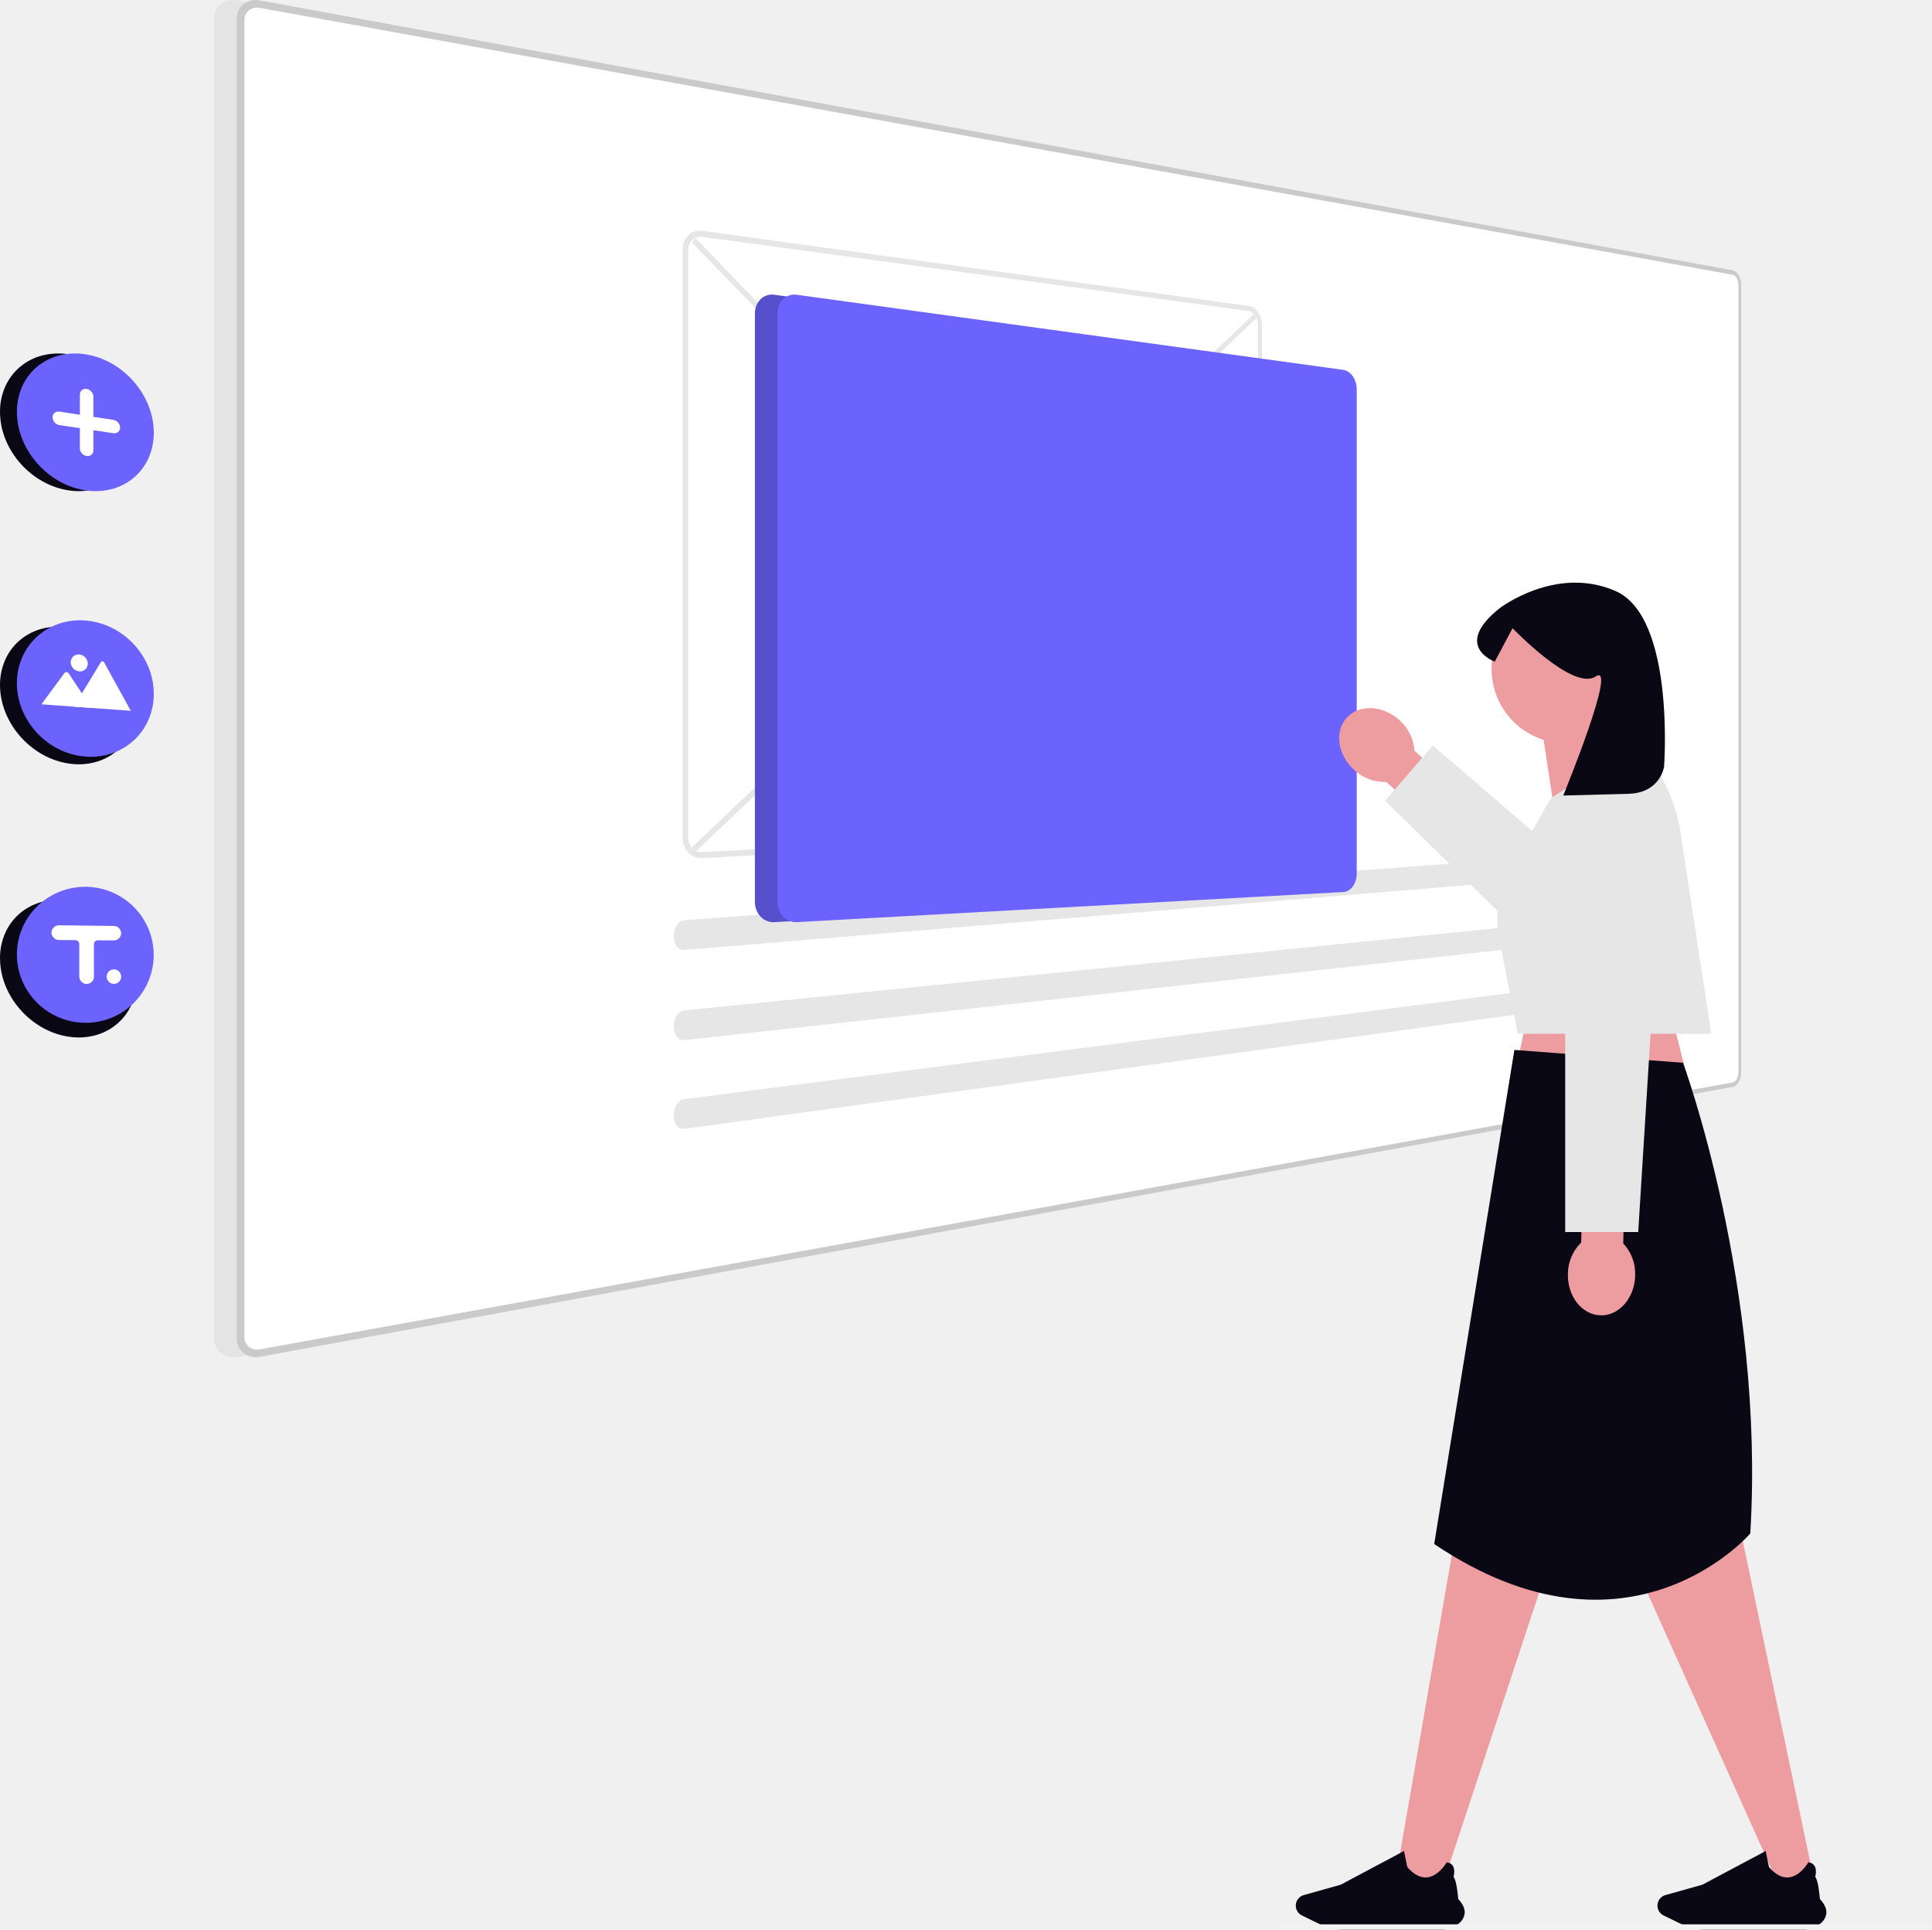
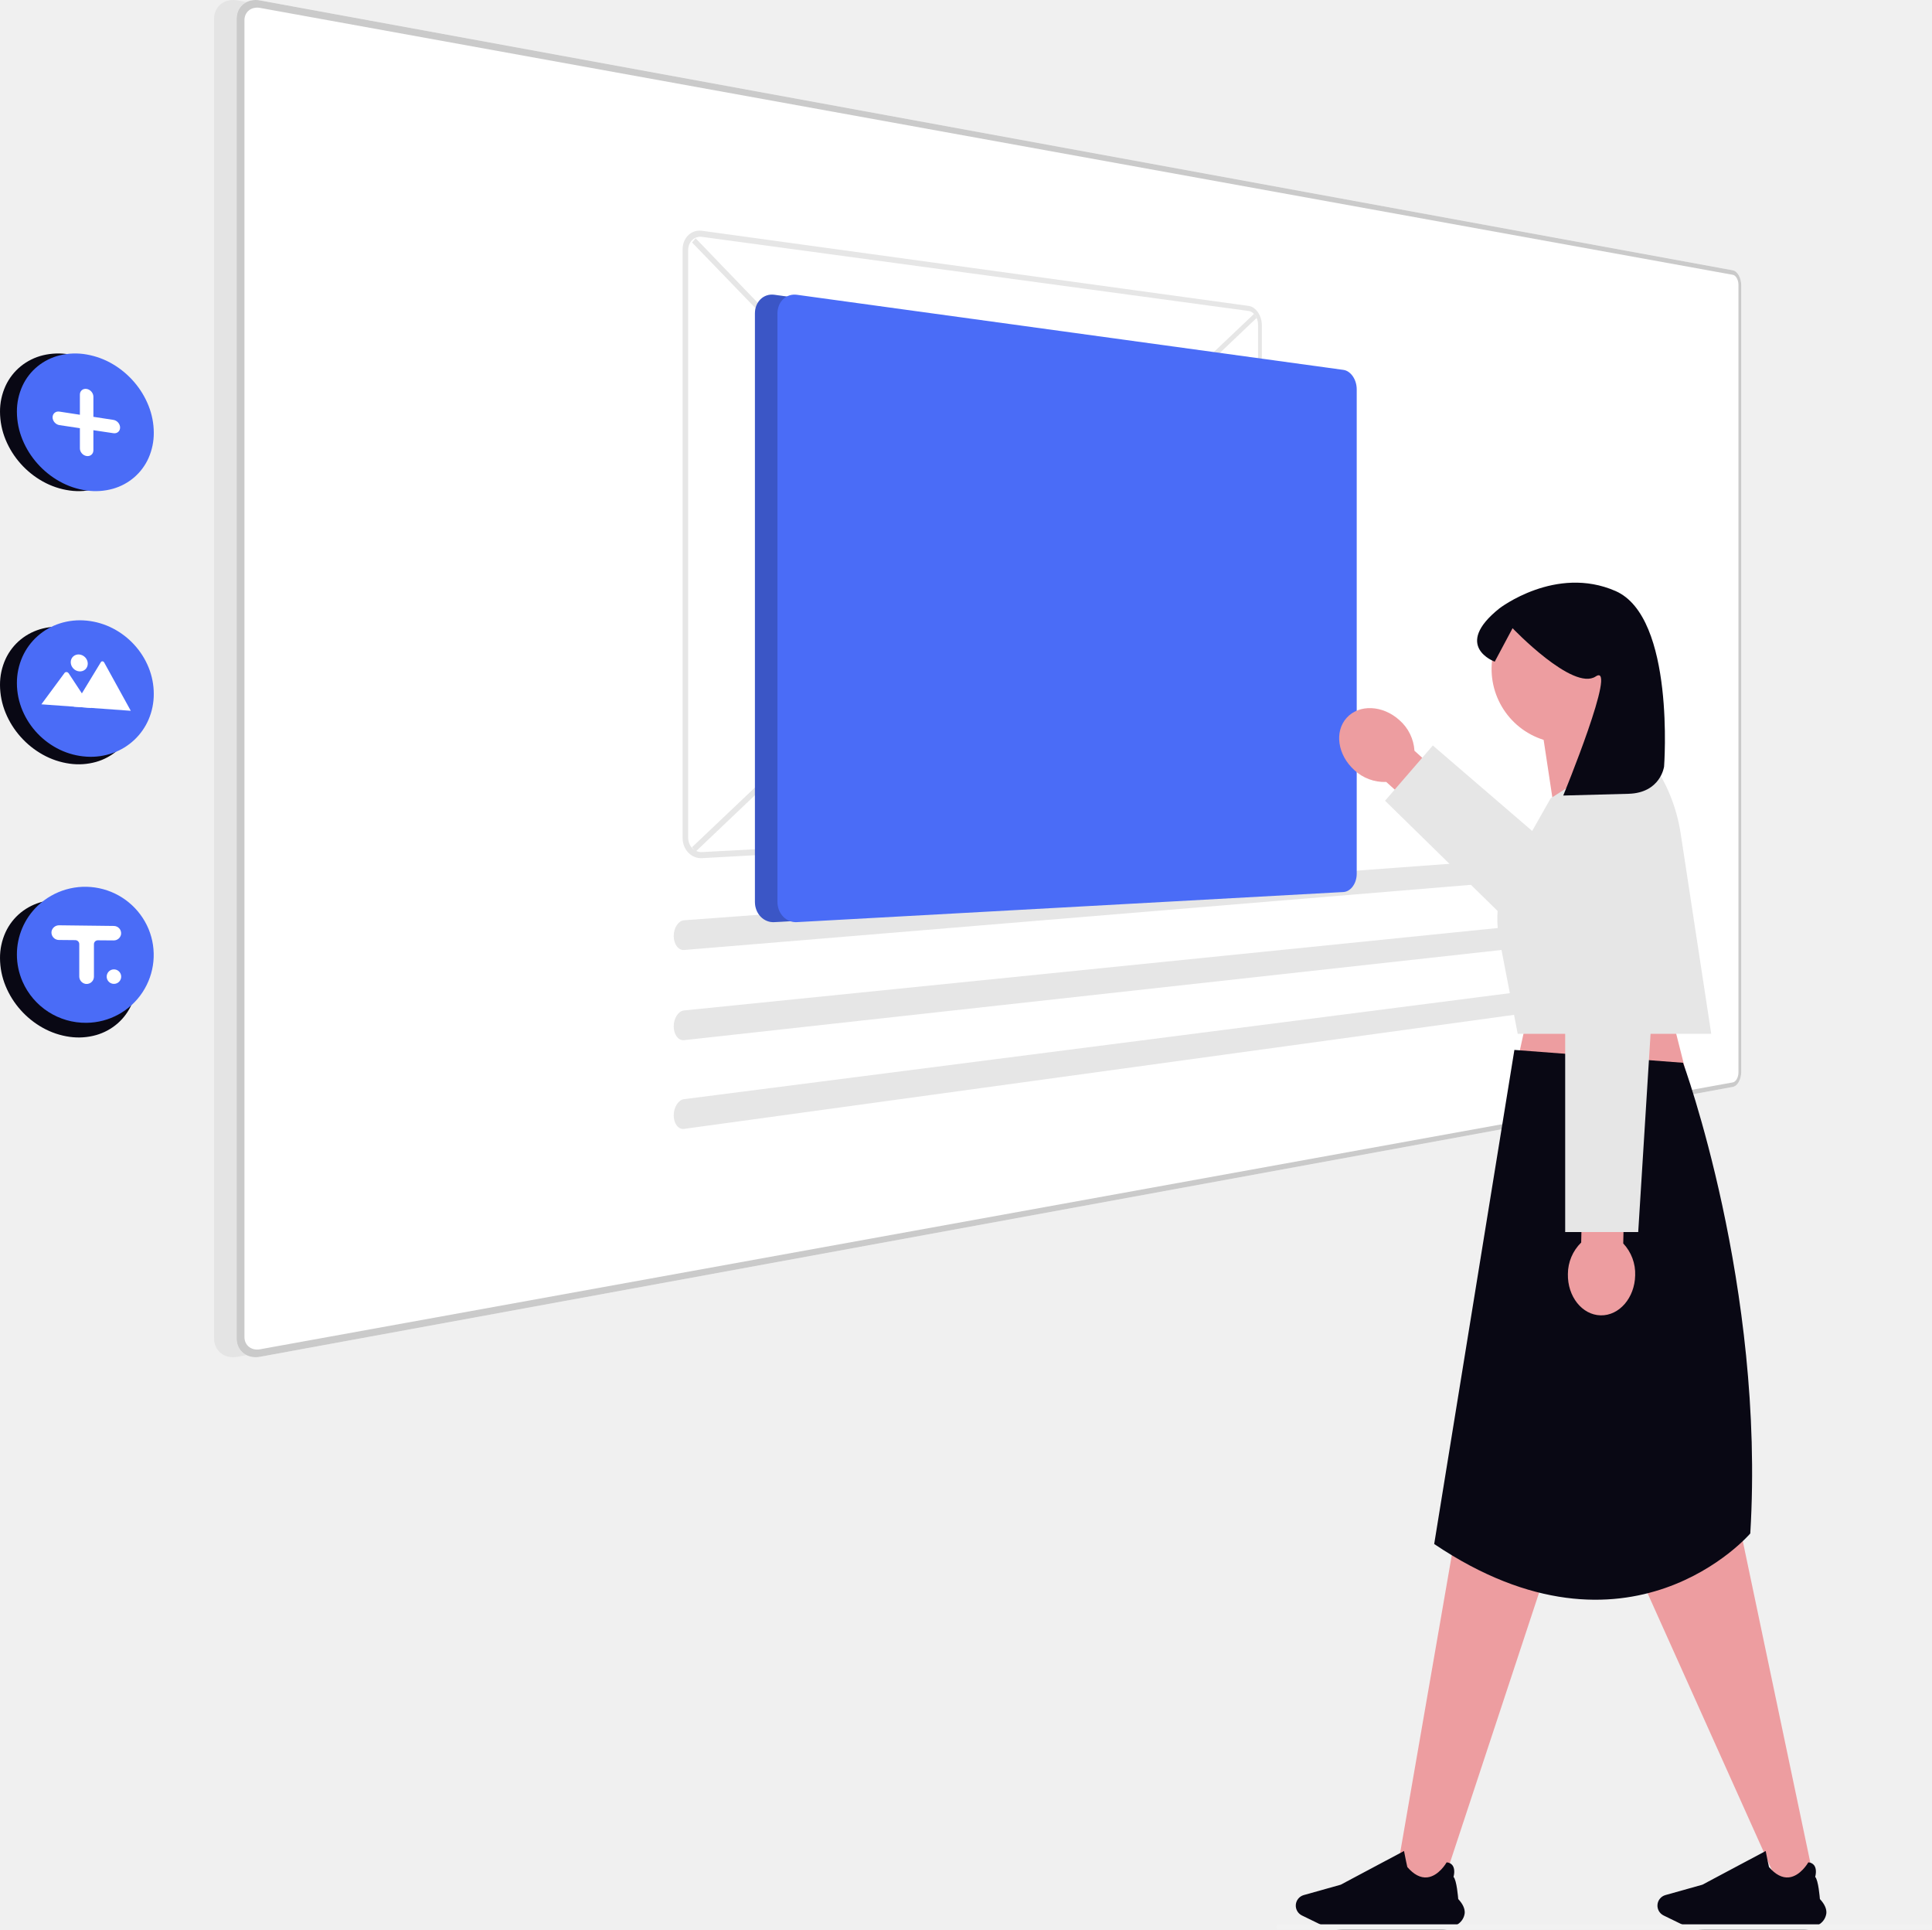
<svg xmlns="http://www.w3.org/2000/svg" width="800.153" height="799.092" viewBox="0 0 800.153 799.092" role="img" artist="Katerina Limpitsouni" source="https://undraw.co/">
  <g transform="translate(0 0)">
    <path d="M877.981,239.193,267.988,127.434a9.37,9.37,0,0,0-3.755.044,7.744,7.744,0,0,0-3.081,1.439,7.246,7.246,0,0,0-2.085,2.6,8.09,8.09,0,0,0-.766,3.508V681.507a8.094,8.094,0,0,0,.764,3.509,7.247,7.247,0,0,0,2.083,2.6,7.744,7.744,0,0,0,3.08,1.441,9.368,9.368,0,0,0,3.755.047l610-111.76a2.885,2.885,0,0,0,1.356-.688,5.161,5.161,0,0,0,1.1-1.4,7.845,7.845,0,0,0,.743-1.909,9.179,9.179,0,0,0,.273-2.216V245.424a9.177,9.177,0,0,0-.272-2.222,7.859,7.859,0,0,0-.743-1.91,5.169,5.169,0,0,0-1.1-1.4,2.89,2.89,0,0,0-1.356-.689Z" transform="translate(-169.639 -127.265)" fill="#e4e4e4" />
    <path d="M885.981,239.193,275.988,127.434a9.371,9.371,0,0,0-3.755.044,7.744,7.744,0,0,0-3.081,1.439,7.247,7.247,0,0,0-2.085,2.6,8.091,8.091,0,0,0-.766,3.508V681.507a8.094,8.094,0,0,0,.764,3.509,7.247,7.247,0,0,0,2.083,2.6,7.744,7.744,0,0,0,3.08,1.441,9.368,9.368,0,0,0,3.755.047l610-111.76a2.885,2.885,0,0,0,1.356-.688,5.161,5.161,0,0,0,1.1-1.4,7.845,7.845,0,0,0,.743-1.909,9.167,9.167,0,0,0,.273-2.216V245.424a9.171,9.171,0,0,0-.272-2.222,7.854,7.854,0,0,0-.743-1.91,5.171,5.171,0,0,0-1.1-1.4,2.89,2.89,0,0,0-1.356-.689Z" transform="translate(-168.309 -127.265)" fill="#fff" />
    <path d="M885.981,239.193,275.988,127.434a9.371,9.371,0,0,0-3.755.044,7.744,7.744,0,0,0-3.081,1.439,7.247,7.247,0,0,0-2.085,2.6,8.091,8.091,0,0,0-.766,3.508V681.507a8.094,8.094,0,0,0,.764,3.509,7.247,7.247,0,0,0,2.083,2.6,7.744,7.744,0,0,0,3.08,1.441,9.368,9.368,0,0,0,3.755.047l610-111.76a2.885,2.885,0,0,0,1.356-.688,5.161,5.161,0,0,0,1.1-1.4,7.845,7.845,0,0,0,.743-1.909,9.167,9.167,0,0,0,.273-2.216V245.424a9.171,9.171,0,0,0-.272-2.222,7.854,7.854,0,0,0-.743-1.91,5.171,5.171,0,0,0-1.1-1.4,2.89,2.89,0,0,0-1.356-.689ZM888.3,571.326a6.125,6.125,0,0,1-.182,1.483,5.241,5.241,0,0,1-.5,1.275,3.442,3.442,0,0,1-.737.933,1.923,1.923,0,0,1-.9.457l-609.99,110.52a6.236,6.236,0,0,1-2.5-.035,5.159,5.159,0,0,1-2.049-.962,4.831,4.831,0,0,1-1.385-1.731,5.4,5.4,0,0,1-.508-2.332V135.6a5.4,5.4,0,0,1,.507-2.332,4.831,4.831,0,0,1,1.384-1.733,5.158,5.158,0,0,1,2.048-.963,6.239,6.239,0,0,1,2.5-.036L885.984,241.061a1.922,1.922,0,0,1,.9.457,3.438,3.438,0,0,1,.737.933,5.234,5.234,0,0,1,.5,1.273,6.125,6.125,0,0,1,.182,1.483V571.325Z" transform="translate(-168.309 -127.265)" fill="#cacaca" />
    <path d="M182.272,276.982a25.5,25.5,0,0,1,2.31-10.808,22.782,22.782,0,0,1,6.265-8.077,23.425,23.425,0,0,1,9.2-4.563,27.1,27.1,0,0,1,11.112-.335,32.086,32.086,0,0,1,10.949,4.064,35.286,35.286,0,0,1,8.822,7.447,34.556,34.556,0,0,1,5.889,9.77,30.412,30.412,0,0,1,2.148,11.1,25.581,25.581,0,0,1-2.148,10.449,22.845,22.845,0,0,1-5.889,7.983,23.251,23.251,0,0,1-8.822,4.772,26.659,26.659,0,0,1-10.949.744h0a31.705,31.705,0,0,1-11.106-3.713,35.2,35.2,0,0,1-9.194-7.353,34.727,34.727,0,0,1-6.266-9.974,30.543,30.543,0,0,1-2.318-11.506Z" transform="translate(-182.271 -106.411)" fill="#090814" />
    <path d="M182.272,373.982a25.5,25.5,0,0,1,2.31-10.808,22.781,22.781,0,0,1,6.265-8.077,23.426,23.426,0,0,1,9.2-4.563,27.1,27.1,0,0,1,11.112-.335,32.084,32.084,0,0,1,10.949,4.064,35.286,35.286,0,0,1,8.822,7.447,34.555,34.555,0,0,1,5.889,9.77,30.412,30.412,0,0,1,2.148,11.1,25.581,25.581,0,0,1-2.148,10.449,22.844,22.844,0,0,1-5.889,7.983,23.251,23.251,0,0,1-8.822,4.772,26.658,26.658,0,0,1-10.949.744h0a31.705,31.705,0,0,1-11.106-3.713,35.2,35.2,0,0,1-9.194-7.353,34.726,34.726,0,0,1-6.266-9.974A30.542,30.542,0,0,1,182.272,373.982Z" transform="translate(-182.271 -90.294)" fill="#090814" />
    <path d="M182.272,470.982a25.5,25.5,0,0,1,2.31-10.808,22.781,22.781,0,0,1,6.265-8.077,23.425,23.425,0,0,1,9.2-4.563,27.1,27.1,0,0,1,11.112-.335,32.085,32.085,0,0,1,10.949,4.064,35.284,35.284,0,0,1,8.822,7.447,34.557,34.557,0,0,1,5.889,9.77,30.413,30.413,0,0,1,2.148,11.1,25.581,25.581,0,0,1-2.148,10.449,22.845,22.845,0,0,1-5.889,7.984,23.251,23.251,0,0,1-8.822,4.772,26.66,26.66,0,0,1-10.949.744h0a31.706,31.706,0,0,1-11.106-3.713,35.2,35.2,0,0,1-9.194-7.353,34.725,34.725,0,0,1-6.266-9.974,30.543,30.543,0,0,1-2.318-11.506Z" transform="translate(-182.271 -74.178)" fill="#090814" />
-     <path d="M188.271,276.982a25.5,25.5,0,0,1,2.31-10.808,22.782,22.782,0,0,1,6.265-8.077,23.425,23.425,0,0,1,9.2-4.563,27.1,27.1,0,0,1,11.112-.335,32.086,32.086,0,0,1,10.949,4.064,35.285,35.285,0,0,1,8.822,7.447,34.556,34.556,0,0,1,5.889,9.77,30.413,30.413,0,0,1,2.148,11.1,25.582,25.582,0,0,1-2.148,10.449,22.845,22.845,0,0,1-5.889,7.983,23.25,23.25,0,0,1-8.822,4.772,26.659,26.659,0,0,1-10.949.744h0a31.706,31.706,0,0,1-11.106-3.713,35.2,35.2,0,0,1-9.194-7.353,34.726,34.726,0,0,1-6.266-9.974,30.542,30.542,0,0,1-2.318-11.506Z" transform="translate(-181.274 -106.411)" fill="#6c63ff" />
-     <path d="M188.271,373.586a26.664,26.664,0,0,1,2.31-10.983,25.306,25.306,0,0,1,6.265-8.536,25.649,25.649,0,0,1,9.2-5.248,27.507,27.507,0,0,1,11.112-1.156,30.038,30.038,0,0,1,10.949,3.255,31.694,31.694,0,0,1,8.822,6.8,31.327,31.327,0,0,1,5.889,9.329A29.186,29.186,0,0,1,244.963,378a26.7,26.7,0,0,1-2.148,10.612A25.382,25.382,0,0,1,228.1,402.451,27.282,27.282,0,0,1,217.155,404h0a29.865,29.865,0,0,1-11.106-2.892,31.736,31.736,0,0,1-15.457-16.192,29.27,29.27,0,0,1-2.319-11.333Z" transform="translate(-181.274 -90.669)" fill="#6c63ff" />
-     <path d="M188.271,470.21a27.885,27.885,0,0,1,8.575-20.152,28.474,28.474,0,0,1,45.964,9.589,28.114,28.114,0,0,1-25.654,38.837h0a28.53,28.53,0,0,1-26.565-17.113,28.021,28.021,0,0,1-2.319-11.161Z" transform="translate(-181.274 -74.947)" fill="#6c63ff" />
+     <path d="M188.271,276.982a25.5,25.5,0,0,1,2.31-10.808,22.782,22.782,0,0,1,6.265-8.077,23.425,23.425,0,0,1,9.2-4.563,27.1,27.1,0,0,1,11.112-.335,32.086,32.086,0,0,1,10.949,4.064,35.285,35.285,0,0,1,8.822,7.447,34.556,34.556,0,0,1,5.889,9.77,30.413,30.413,0,0,1,2.148,11.1,25.582,25.582,0,0,1-2.148,10.449,22.845,22.845,0,0,1-5.889,7.983,23.25,23.25,0,0,1-8.822,4.772,26.659,26.659,0,0,1-10.949.744h0a31.706,31.706,0,0,1-11.106-3.713,35.2,35.2,0,0,1-9.194-7.353,34.726,34.726,0,0,1-6.266-9.974,30.542,30.542,0,0,1-2.318-11.506Z" transform="translate(-181.274 -106.411)" fill="#4a6cf7" />
+     <path d="M188.271,373.586a26.664,26.664,0,0,1,2.31-10.983,25.306,25.306,0,0,1,6.265-8.536,25.649,25.649,0,0,1,9.2-5.248,27.507,27.507,0,0,1,11.112-1.156,30.038,30.038,0,0,1,10.949,3.255,31.694,31.694,0,0,1,8.822,6.8,31.327,31.327,0,0,1,5.889,9.329A29.186,29.186,0,0,1,244.963,378a26.7,26.7,0,0,1-2.148,10.612A25.382,25.382,0,0,1,228.1,402.451,27.282,27.282,0,0,1,217.155,404h0a29.865,29.865,0,0,1-11.106-2.892,31.736,31.736,0,0,1-15.457-16.192,29.27,29.27,0,0,1-2.319-11.333Z" transform="translate(-181.274 -90.669)" fill="#4a6cf7" />
+     <path d="M188.271,470.21a27.885,27.885,0,0,1,8.575-20.152,28.474,28.474,0,0,1,45.964,9.589,28.114,28.114,0,0,1-25.654,38.837h0a28.53,28.53,0,0,1-26.565-17.113,28.021,28.021,0,0,1-2.319-11.161Z" transform="translate(-181.274 -74.947)" fill="#4a6cf7" />
    <path d="M203.785,274.767l8.469,1.3v-8.35a2.512,2.512,0,0,1,.217-1.05,2.227,2.227,0,0,1,.6-.791,2.279,2.279,0,0,1,.889-.456,2.645,2.645,0,0,1,1.088-.047,3.164,3.164,0,0,1,1.088.39,3.509,3.509,0,0,1,.889.735,3.45,3.45,0,0,1,.6.976,3.021,3.021,0,0,1,.223,1.114v8.338l8.308,1.275a3.08,3.08,0,0,1,1.071.381,3.436,3.436,0,0,1,1.462,1.689,3,3,0,0,1,.216,1.1,2.52,2.52,0,0,1-.216,1.039,2.235,2.235,0,0,1-.583.786,2.263,2.263,0,0,1-.873.459,2.59,2.59,0,0,1-1.07.056l-8.319-1.244v8.319a2.53,2.53,0,0,1-.219,1.049,2.275,2.275,0,0,1-.6.8,2.321,2.321,0,0,1-.886.466,2.653,2.653,0,0,1-1.087.063,3.121,3.121,0,0,1-1.089-.373,3.437,3.437,0,0,1-.89-.723,3.381,3.381,0,0,1-.6-.97,2.992,2.992,0,0,1-.217-1.116v-8.35l-8.469-1.271a3.207,3.207,0,0,1-1.106-.386,3.525,3.525,0,0,1-.9-.736,3.44,3.44,0,0,1-.61-.977,3.009,3.009,0,0,1-.224-1.128,2.519,2.519,0,0,1,.224-1.058,2.264,2.264,0,0,1,.61-.8,2.339,2.339,0,0,1,.9-.466A2.71,2.71,0,0,1,203.785,274.767Z" transform="translate(-179.169 -104.324)" fill="#fff" />
    <path d="M208.477,380.872l23.517,1.7h.086l-11.028-20.023a.882.882,0,0,0-.286-.313.859.859,0,0,0-.188-.094.814.814,0,0,0-.206-.046.761.761,0,0,0-.205.009.718.718,0,0,0-.188.063.687.687,0,0,0-.286.265l-7.5,12.336-.361.594Z" transform="translate(-177.917 -88.247)" fill="#fff" />
    <path d="M196.968,379.265l20.748,1.5-3.977-6.036-.287-.436-5.215-7.917a1.192,1.192,0,0,0-.339-.306,1.164,1.164,0,0,0-.2-.1,1.118,1.118,0,0,0-.224-.055,1.072,1.072,0,0,0-.223-.008,1.023,1.023,0,0,0-.213.037.969.969,0,0,0-.2.082.943.943,0,0,0-.175.124l-.017.021-.022.021-.017.022-.017.022Z" transform="translate(-179.829 -87.614)" fill="#fff" />
    <path d="M210.927,359.666a3.754,3.754,0,0,1,1.373.392,3.983,3.983,0,0,1,1.118.845,3.934,3.934,0,0,1,.753,1.175,3.637,3.637,0,0,1,.276,1.383,3.3,3.3,0,0,1-.276,1.336,3.115,3.115,0,0,1-.753,1.05,3.159,3.159,0,0,1-1.118.656,3.406,3.406,0,0,1-1.373.162,3.75,3.75,0,0,1-1.375-.388,3.981,3.981,0,0,1-1.124-.844,3.935,3.935,0,0,1-.759-1.178,3.638,3.638,0,0,1-.279-1.39,3.3,3.3,0,0,1,.279-1.341,3.116,3.116,0,0,1,.759-1.05,3.16,3.16,0,0,1,1.124-.651,3.41,3.41,0,0,1,1.375-.159Z" transform="translate(-178.097 -88.654)" fill="#fff" />
    <path d="M428.034,459.587,660.891,238.652l1,1.749L429.49,461.456Z" transform="translate(-141.437 -108.758)" fill="#e6e6e6" />
    <path d="M428.066,213.625l1.46-1.749L661.863,453.065l-1,1.662Z" transform="translate(-141.432 -113.207)" fill="#e6e6e6" />
    <path d="M659.091,240.326l-226.35-31.1a6.958,6.958,0,0,0-3.119.266,6.706,6.706,0,0,0-2.557,1.544,7.456,7.456,0,0,0-1.732,2.566,8.863,8.863,0,0,0-.638,3.356V460.617a9.268,9.268,0,0,0,.638,3.405,8.338,8.338,0,0,0,1.731,2.715,7.489,7.489,0,0,0,2.557,1.749,7.175,7.175,0,0,0,3.119.523l226.351-12.466a4.59,4.59,0,0,0,2.152-.7,6.207,6.207,0,0,0,1.749-1.657,8.266,8.266,0,0,0,1.178-2.375,9.548,9.548,0,0,0,.433-2.852v-200.6a9.906,9.906,0,0,0-.433-2.889A9.1,9.1,0,0,0,662.991,243a7.019,7.019,0,0,0-1.749-1.8A4.96,4.96,0,0,0,659.091,240.326ZM432.741,466.5a5.124,5.124,0,0,1-2.226-.378,5.351,5.351,0,0,1-1.824-1.253,5.959,5.959,0,0,1-1.234-1.943A6.622,6.622,0,0,1,427,460.5V217.263a6.334,6.334,0,0,1,.455-2.392,5.328,5.328,0,0,1,1.234-1.836,4.791,4.791,0,0,1,1.824-1.1,4.967,4.967,0,0,1,2.226-.195l226.35,30.676a3.54,3.54,0,0,1,1.538.62,5.009,5.009,0,0,1,1.252,1.283,6.5,6.5,0,0,1,.843,1.767,7.076,7.076,0,0,1,.31,2.065V449.039a6.827,6.827,0,0,1-.31,2.041,5.908,5.908,0,0,1-.843,1.7,4.43,4.43,0,0,1-1.252,1.183,3.276,3.276,0,0,1-1.538.493Z" transform="translate(-141.992 -113.658)" fill="#e6e6e6" />
    <g transform="translate(279.023 351.858)">
      <path d="M425.767,458.214a3.452,3.452,0,0,0-1.664.646,5.238,5.238,0,0,0-1.35,1.459,7.487,7.487,0,0,0-.9,2.05,8.8,8.8,0,0,0-.311,2.428,8.178,8.178,0,0,0,.35,2.317,6.152,6.152,0,0,0,.91,1.843,4.1,4.1,0,0,0,1.338,1.193,3.031,3.031,0,0,0,1.633.367l396.263-32.812a1.358,1.358,0,0,0,.837-.384,3.168,3.168,0,0,0,.688-.966,6.16,6.16,0,0,0,.467-1.4,8.5,8.5,0,0,0,.182-1.7,8.244,8.244,0,0,0-.154-1.685,5.6,5.6,0,0,0-.448-1.363,2.729,2.729,0,0,0-.669-.908,1.22,1.22,0,0,0-.833-.308h-.07Z" transform="translate(-421.54 -428.991)" fill="#e6e6e6" />
    </g>
    <g transform="translate(279.023 378.289)">
      <path d="M425.767,491.789a3.548,3.548,0,0,0-1.664.691,5.457,5.457,0,0,0-1.35,1.49,7.708,7.708,0,0,0-.9,2.075,8.886,8.886,0,0,0-.311,2.443,8.083,8.083,0,0,0,.35,2.308,5.955,5.955,0,0,0,.91,1.818,3.936,3.936,0,0,0,1.335,1.156,2.98,2.98,0,0,0,1.633.323l396.265-43.714a1.4,1.4,0,0,0,.837-.407,3.29,3.29,0,0,0,.688-.985,6.317,6.317,0,0,0,.466-1.418,8.565,8.565,0,0,0,.182-1.706,8.172,8.172,0,0,0-.154-1.682,5.463,5.463,0,0,0-.448-1.35,2.622,2.622,0,0,0-.673-.886,1.191,1.191,0,0,0-.833-.286h-.07Z" transform="translate(-421.54 -451.657)" fill="#e6e6e6" />
    </g>
    <g transform="translate(279.023 404.296)">
      <path d="M425.767,524.819a3.652,3.652,0,0,0-1.664.737,5.676,5.676,0,0,0-1.35,1.528,7.942,7.942,0,0,0-.9,2.1,8.981,8.981,0,0,0-.311,2.45,7.979,7.979,0,0,0,.35,2.3,5.767,5.767,0,0,0,.91,1.794,3.786,3.786,0,0,0,1.335,1.12,2.938,2.938,0,0,0,1.633.279l396.265-54.439a1.444,1.444,0,0,0,.837-.429,3.421,3.421,0,0,0,.688-1,6.47,6.47,0,0,0,.466-1.431,8.654,8.654,0,0,0,.182-1.711,8.11,8.11,0,0,0-.154-1.677,5.332,5.332,0,0,0-.448-1.339,2.521,2.521,0,0,0-.673-.868,1.165,1.165,0,0,0-.833-.264h-.07Z" transform="translate(-421.54 -473.958)" fill="#e6e6e6" />
    </g>
    <path d="M226.421,456.1l-22.621-.271a3.221,3.221,0,0,0-1.113.157,3.18,3.18,0,0,0-.96.51,3.126,3.126,0,0,0-.728.8,3.092,3.092,0,0,0-.414,1.03,3.008,3.008,0,0,0,.066,1.311,3.051,3.051,0,0,0,.245.615,3.1,3.1,0,0,0,.866,1.018,3.141,3.141,0,0,0,1.872.638l6.8.062a1.648,1.648,0,0,1,1.5,1,1.607,1.607,0,0,1,.128.631v13.345a3.108,3.108,0,0,0,.693,2.028,3.139,3.139,0,0,0,1.841,1.108,3.047,3.047,0,0,0,3.265-1.717,3.01,3.01,0,0,0,.282-1.27V463.643a1.6,1.6,0,0,1,1.6-1.6h.015l6.5.051a3.066,3.066,0,0,0,3.105-2.464,3.033,3.033,0,0,0-2.951-3.528Z" transform="translate(-179.235 -72.674)" fill="#fff" />
    <path d="M223.163,471.484a3,3,0,1,1-2.765,1.834A3,3,0,0,1,223.163,471.484Z" transform="translate(-175.975 -70.073)" fill="#fff" />
-     <path d="M684.781,263.048l-226.35-31.1a6.958,6.958,0,0,0-3.12.266,6.707,6.707,0,0,0-2.557,1.544,7.456,7.456,0,0,0-1.732,2.565,8.865,8.865,0,0,0-.638,3.356V483.338a9.269,9.269,0,0,0,.638,3.405,8.338,8.338,0,0,0,1.731,2.715,7.491,7.491,0,0,0,2.557,1.749,7.176,7.176,0,0,0,3.12.522l226.351-12.466a4.59,4.59,0,0,0,2.152-.7,6.208,6.208,0,0,0,1.749-1.657,8.27,8.27,0,0,0,1.178-2.375,9.553,9.553,0,0,0,.432-2.852v-200.6a9.912,9.912,0,0,0-.433-2.889,9.108,9.108,0,0,0-1.178-2.472,7.016,7.016,0,0,0-1.749-1.8,4.96,4.96,0,0,0-2.151-.868Z" transform="translate(-137.724 -109.883)" fill="#6c63ff" />
+     <path d="M684.781,263.048l-226.35-31.1a6.958,6.958,0,0,0-3.12.266,6.707,6.707,0,0,0-2.557,1.544,7.456,7.456,0,0,0-1.732,2.565,8.865,8.865,0,0,0-.638,3.356V483.338a9.269,9.269,0,0,0,.638,3.405,8.338,8.338,0,0,0,1.731,2.715,7.491,7.491,0,0,0,2.557,1.749,7.176,7.176,0,0,0,3.12.522l226.351-12.466a4.59,4.59,0,0,0,2.152-.7,6.208,6.208,0,0,0,1.749-1.657,8.27,8.27,0,0,0,1.178-2.375,9.553,9.553,0,0,0,.432-2.852v-200.6a9.912,9.912,0,0,0-.433-2.889,9.108,9.108,0,0,0-1.178-2.472,7.016,7.016,0,0,0-1.749-1.8,4.96,4.96,0,0,0-2.151-.868Z" transform="translate(-137.724 -109.883)" fill="#4a6cf7" />
    <path d="M684.781,263.048l-226.35-31.1a6.958,6.958,0,0,0-3.12.266,6.707,6.707,0,0,0-2.557,1.544,7.456,7.456,0,0,0-1.732,2.565,8.865,8.865,0,0,0-.638,3.356V483.338a9.269,9.269,0,0,0,.638,3.405,8.338,8.338,0,0,0,1.731,2.715,7.491,7.491,0,0,0,2.557,1.749,7.176,7.176,0,0,0,3.12.522l226.351-12.466a4.59,4.59,0,0,0,2.152-.7,6.208,6.208,0,0,0,1.749-1.657,8.27,8.27,0,0,0,1.178-2.375,9.553,9.553,0,0,0,.432-2.852v-200.6a9.912,9.912,0,0,0-.433-2.889,9.108,9.108,0,0,0-1.178-2.472,7.016,7.016,0,0,0-1.749-1.8,4.96,4.96,0,0,0-2.151-.868Z" transform="translate(-137.724 -109.883)" opacity="0.2" />
-     <path d="M692.781,263.048l-226.35-31.1a6.958,6.958,0,0,0-3.12.266,6.706,6.706,0,0,0-2.557,1.544,7.458,7.458,0,0,0-1.732,2.565,8.865,8.865,0,0,0-.638,3.356V483.338a9.269,9.269,0,0,0,.638,3.405,8.339,8.339,0,0,0,1.731,2.715,7.49,7.49,0,0,0,2.557,1.749,7.174,7.174,0,0,0,3.119.522l226.351-12.466a4.59,4.59,0,0,0,2.151-.7,6.208,6.208,0,0,0,1.749-1.657,8.267,8.267,0,0,0,1.178-2.375,9.553,9.553,0,0,0,.433-2.852v-200.6a9.912,9.912,0,0,0-.433-2.889,9.1,9.1,0,0,0-1.178-2.472,7.016,7.016,0,0,0-1.749-1.8A4.96,4.96,0,0,0,692.781,263.048Z" transform="translate(-136.394 -109.883)" fill="#6c63ff" />
+     <path d="M692.781,263.048l-226.35-31.1a6.958,6.958,0,0,0-3.12.266,6.706,6.706,0,0,0-2.557,1.544,7.458,7.458,0,0,0-1.732,2.565,8.865,8.865,0,0,0-.638,3.356V483.338a9.269,9.269,0,0,0,.638,3.405,8.339,8.339,0,0,0,1.731,2.715,7.49,7.49,0,0,0,2.557,1.749,7.174,7.174,0,0,0,3.119.522l226.351-12.466a4.59,4.59,0,0,0,2.151-.7,6.208,6.208,0,0,0,1.749-1.657,8.267,8.267,0,0,0,1.178-2.375,9.553,9.553,0,0,0,.433-2.852v-200.6a9.912,9.912,0,0,0-.433-2.889,9.1,9.1,0,0,0-1.178-2.472,7.016,7.016,0,0,0-1.749-1.8A4.96,4.96,0,0,0,692.781,263.048Z" transform="translate(-136.394 -109.883)" fill="#4a6cf7" />
    <g transform="translate(528.702 241.272)">
      <path d="M286.393,122.792l22.134,20,11.68-12.923-22.134-20a18.283,18.283,0,0,0-6.24-12.683c-6.9-6.236-16.676-6.662-21.836-.952s-3.751,15.394,3.149,21.629a18.284,18.284,0,0,0,13.247,4.929Z" transform="translate(-240.967 -40.266)" fill="#ed9da0" />
      <path d="M297.4,174.192l-76.2-65.548-19.788,22.873,87.044,85.243" transform="translate(-156.482 -41.218)" fill="#e6e6e6" />
      <path d="M233.018,218.849l11.051,43.669-76.306-.942,8.732-39.9Z" transform="translate(-71.447 -47.605)" fill="#ed9da0" />
      <path d="M178.753,377.223,195.32,449.7l30.492,145.116-14.131,2.826L114.556,381.364Z" transform="translate(-3.067 -56.782)" fill="#ed9da0" />
      <path d="M292.75,392.565l-30.6,67.761-44.94,136.151-18.841-4.71L239.1,357.07Z" transform="translate(-148.96 -55.615)" fill="#ed9da0" />
      <path d="M244.994,247.784s34.068,92.61,27.855,194.912c0,0-50.225,58.711-130.911,4.363l33.213-204.6,69.842,5.328Z" transform="translate(-76.657 -48.973)" fill="#090814" />
      <path d="M176.639,624.718a6.3,6.3,0,0,0,2.6-4.413c.12-1.829-.784-3.79-2.685-5.831-.046-.587-.636-7.863-1.951-9.166.11-.389.78-2.971-.318-4.648a3.183,3.183,0,0,0-2.478-1.368l-.049-.005-.024.043c-.032.057-3.232,5.685-8.046,6.179-2.76.283-5.523-1.154-8.213-4.274-.1-.231-.857-4.031-1.347-6.546l-.02-.1-26.228,13.959-15.331,4.3a4.538,4.538,0,0,0-.743,8.428l7.431,3.617a23.012,23.012,0,0,0,10.013,2.31h40.311a11.17,11.17,0,0,0,7.076-2.481Z" transform="translate(48.466 -69.379)" fill="#090814" />
      <path d="M335.638,624.718a6.3,6.3,0,0,0,2.6-4.413c.12-1.829-.784-3.79-2.685-5.831-.046-.587-.636-7.863-1.951-9.166.11-.389.78-2.971-.318-4.648a3.183,3.183,0,0,0-2.478-1.368l-.049-.005-.024.043c-.032.057-3.232,5.685-8.046,6.179-2.76.283-5.523-1.154-8.213-4.274-.1-.231-.857-4.031-1.347-6.546l-.02-.1-26.228,13.959-15.331,4.3a4.538,4.538,0,0,0-.743,8.428l7.431,3.617a23.012,23.012,0,0,0,10.013,2.31h40.311a11.17,11.17,0,0,0,7.076-2.481Z" transform="translate(-260.32 -69.379)" fill="#090814" />
      <path d="M252.688,73.106a30.778,30.778,0,1,0-40,29.371l5.95,39.322,30.332-25.277A76.414,76.414,0,0,1,238.9,98.765,30.745,30.745,0,0,0,252.688,73.106Z" transform="translate(-102.081 -37.375)" fill="#ed9da0" />
      <path d="M218.256,107.251l-36.251,23.173-16.732,29.549a41.336,41.336,0,0,0-4.615,28.213l7.688,39.772H248.5l-12.665-82.977a69.765,69.765,0,0,0-11.789-29.447l-5.791-8.283Z" transform="translate(-68.479 -41.137)" fill="#e6e6e6" />
      <path d="M257.711,113.24s-1.437,10.9-14.753,11.26l-27.011.722s22.834-55.569,13.445-49.309-34.426-19.985-34.426-19.985l-7.388,13.855s-17.65-6.391,1.911-22.042c0,0,23.338-18.043,48.115-7.208s20.108,72.706,20.108,72.706h0Z" transform="translate(-97.222 -37.07)" fill="#090814" />
      <path d="M216.276,325.669l.647-29.827-17.415-.378-.647,29.827a18.283,18.283,0,0,0-5.509,13.017c-.2,9.3,5.872,16.97,13.567,17.137s14.1-7.235,14.3-16.532A18.284,18.284,0,0,0,216.276,325.669Z" transform="translate(-72.701 -52.044)" fill="#ed9da0" />
      <path d="M182.523,169.057V313.632h30.245l8.939-143.355" transform="translate(-62.991 -44.719)" fill="#e6e6e6" />
      <path d="M0,629.472c0,.622.348,1.121.781,1.121H270.67c.433,0,.781-.5.781-1.121s-.348-1.121-.781-1.121H.781C.348,628.351,0,628.85,0,629.472Z" transform="translate(0 -72.773)" fill="#f2f2f2" />
    </g>
  </g>
</svg>
